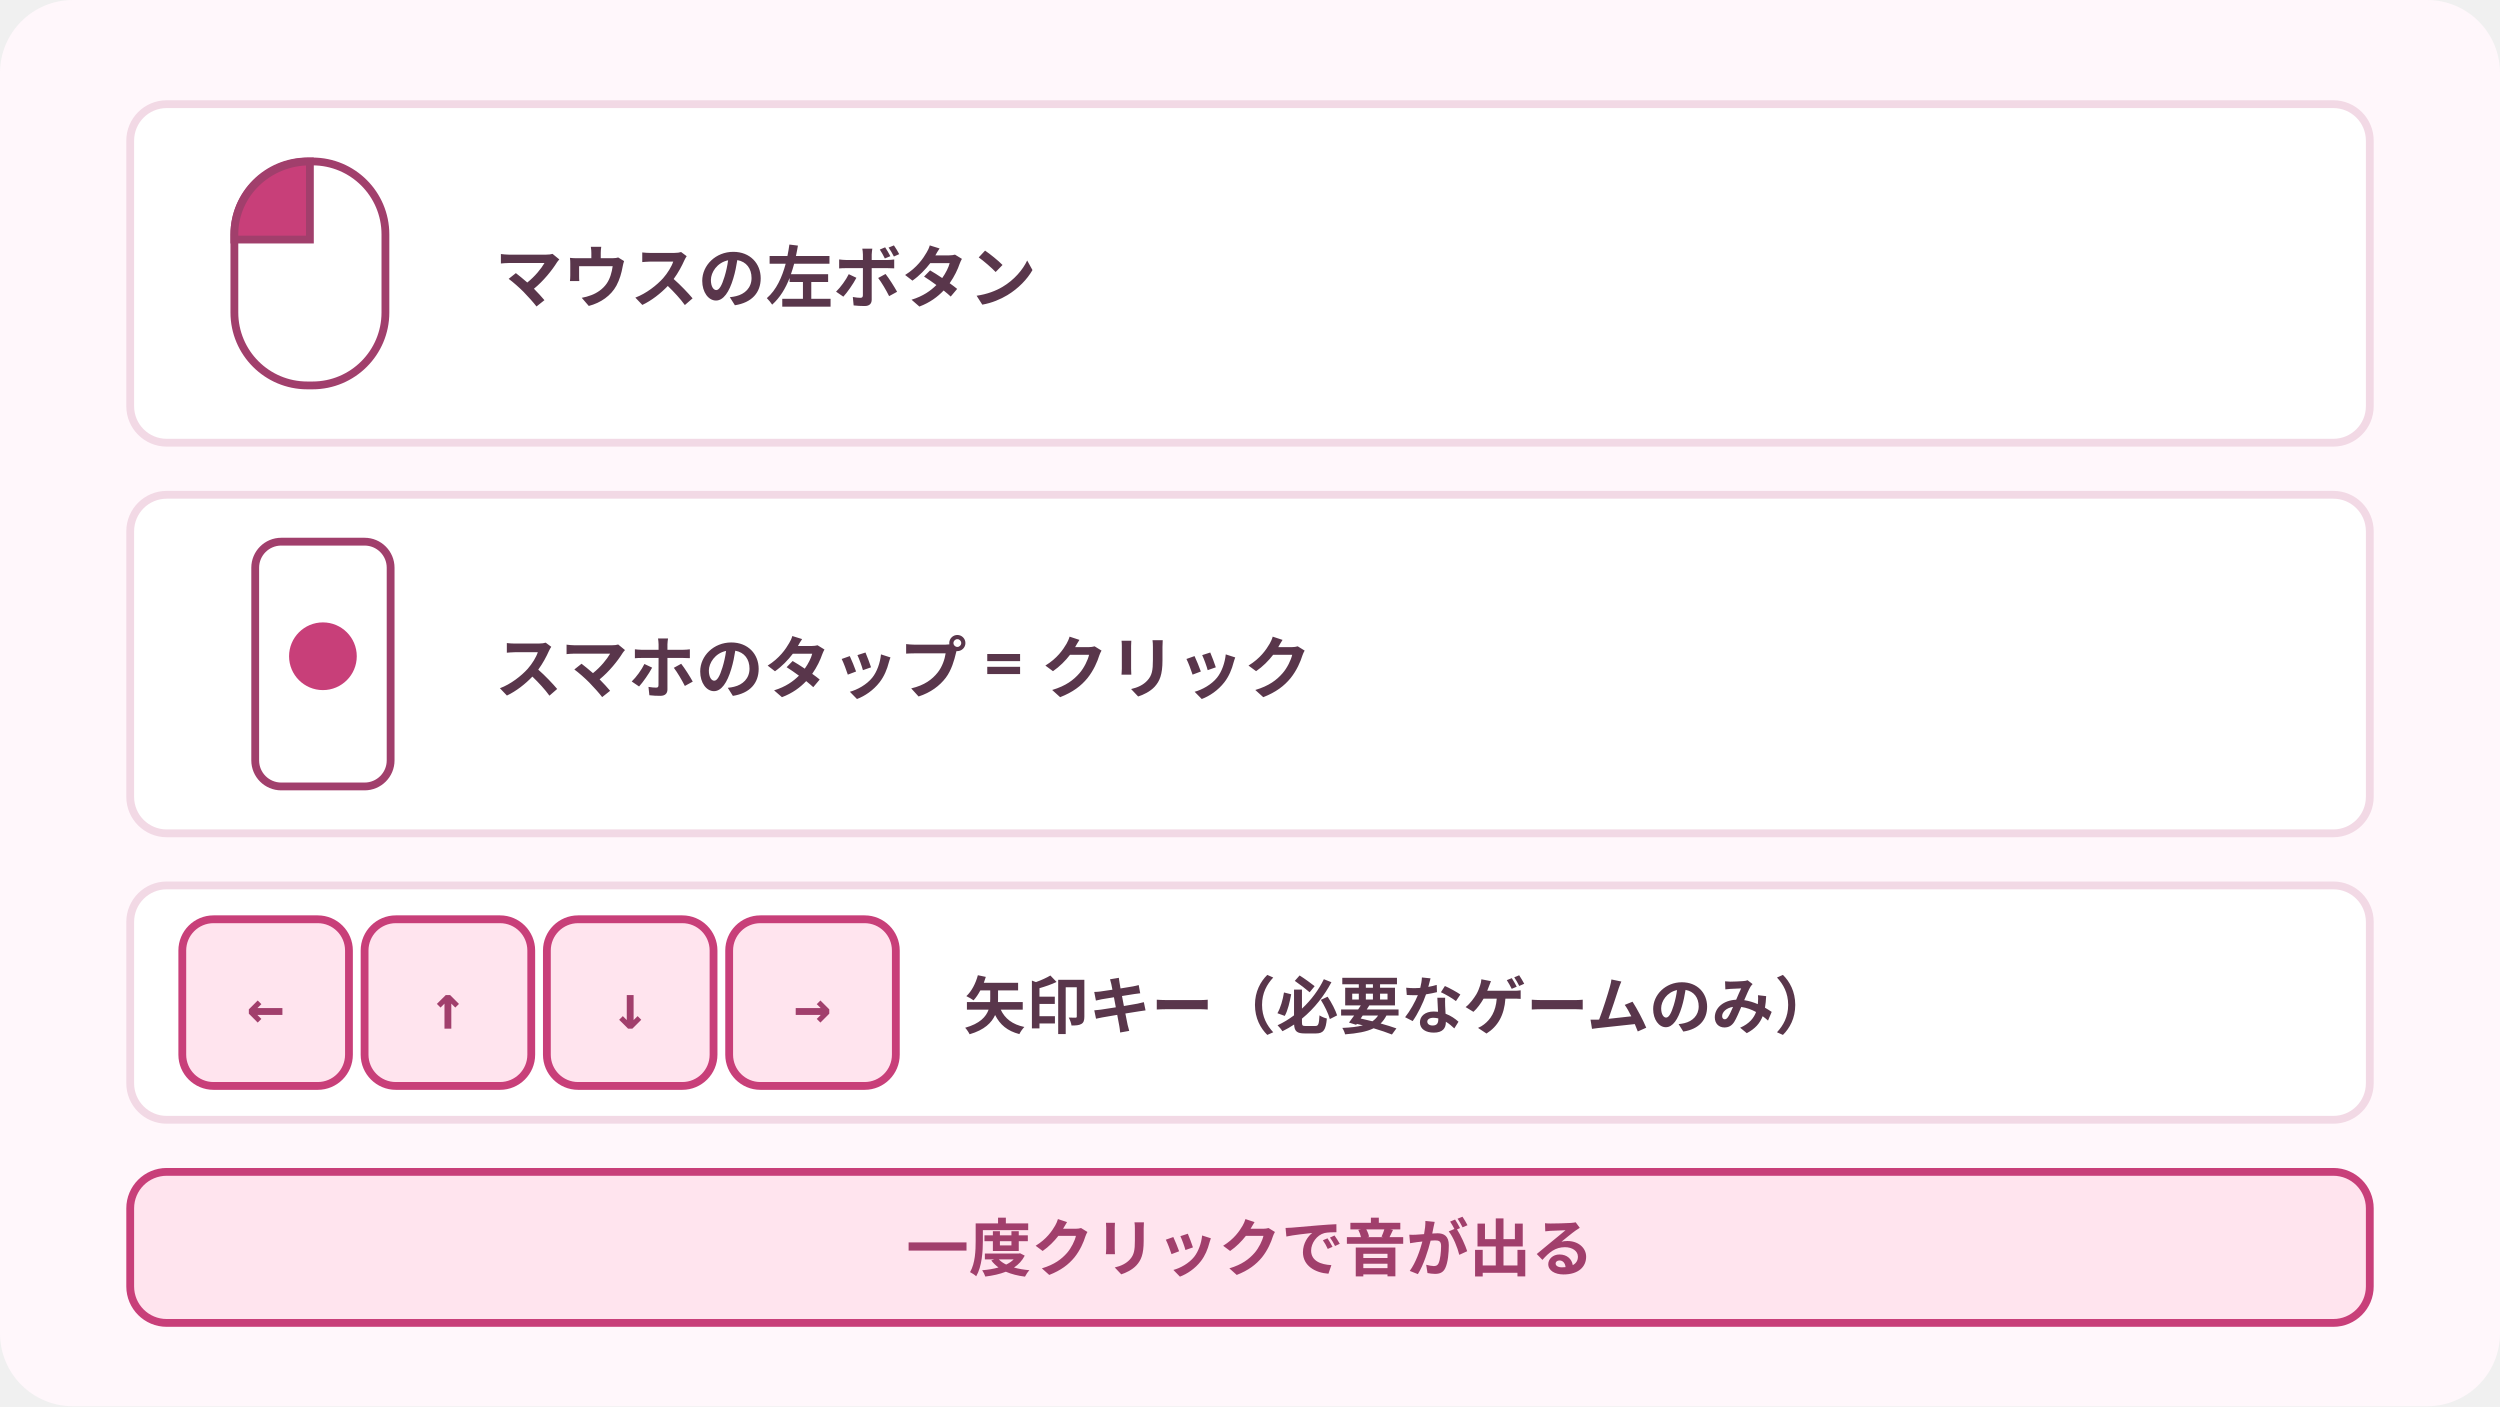
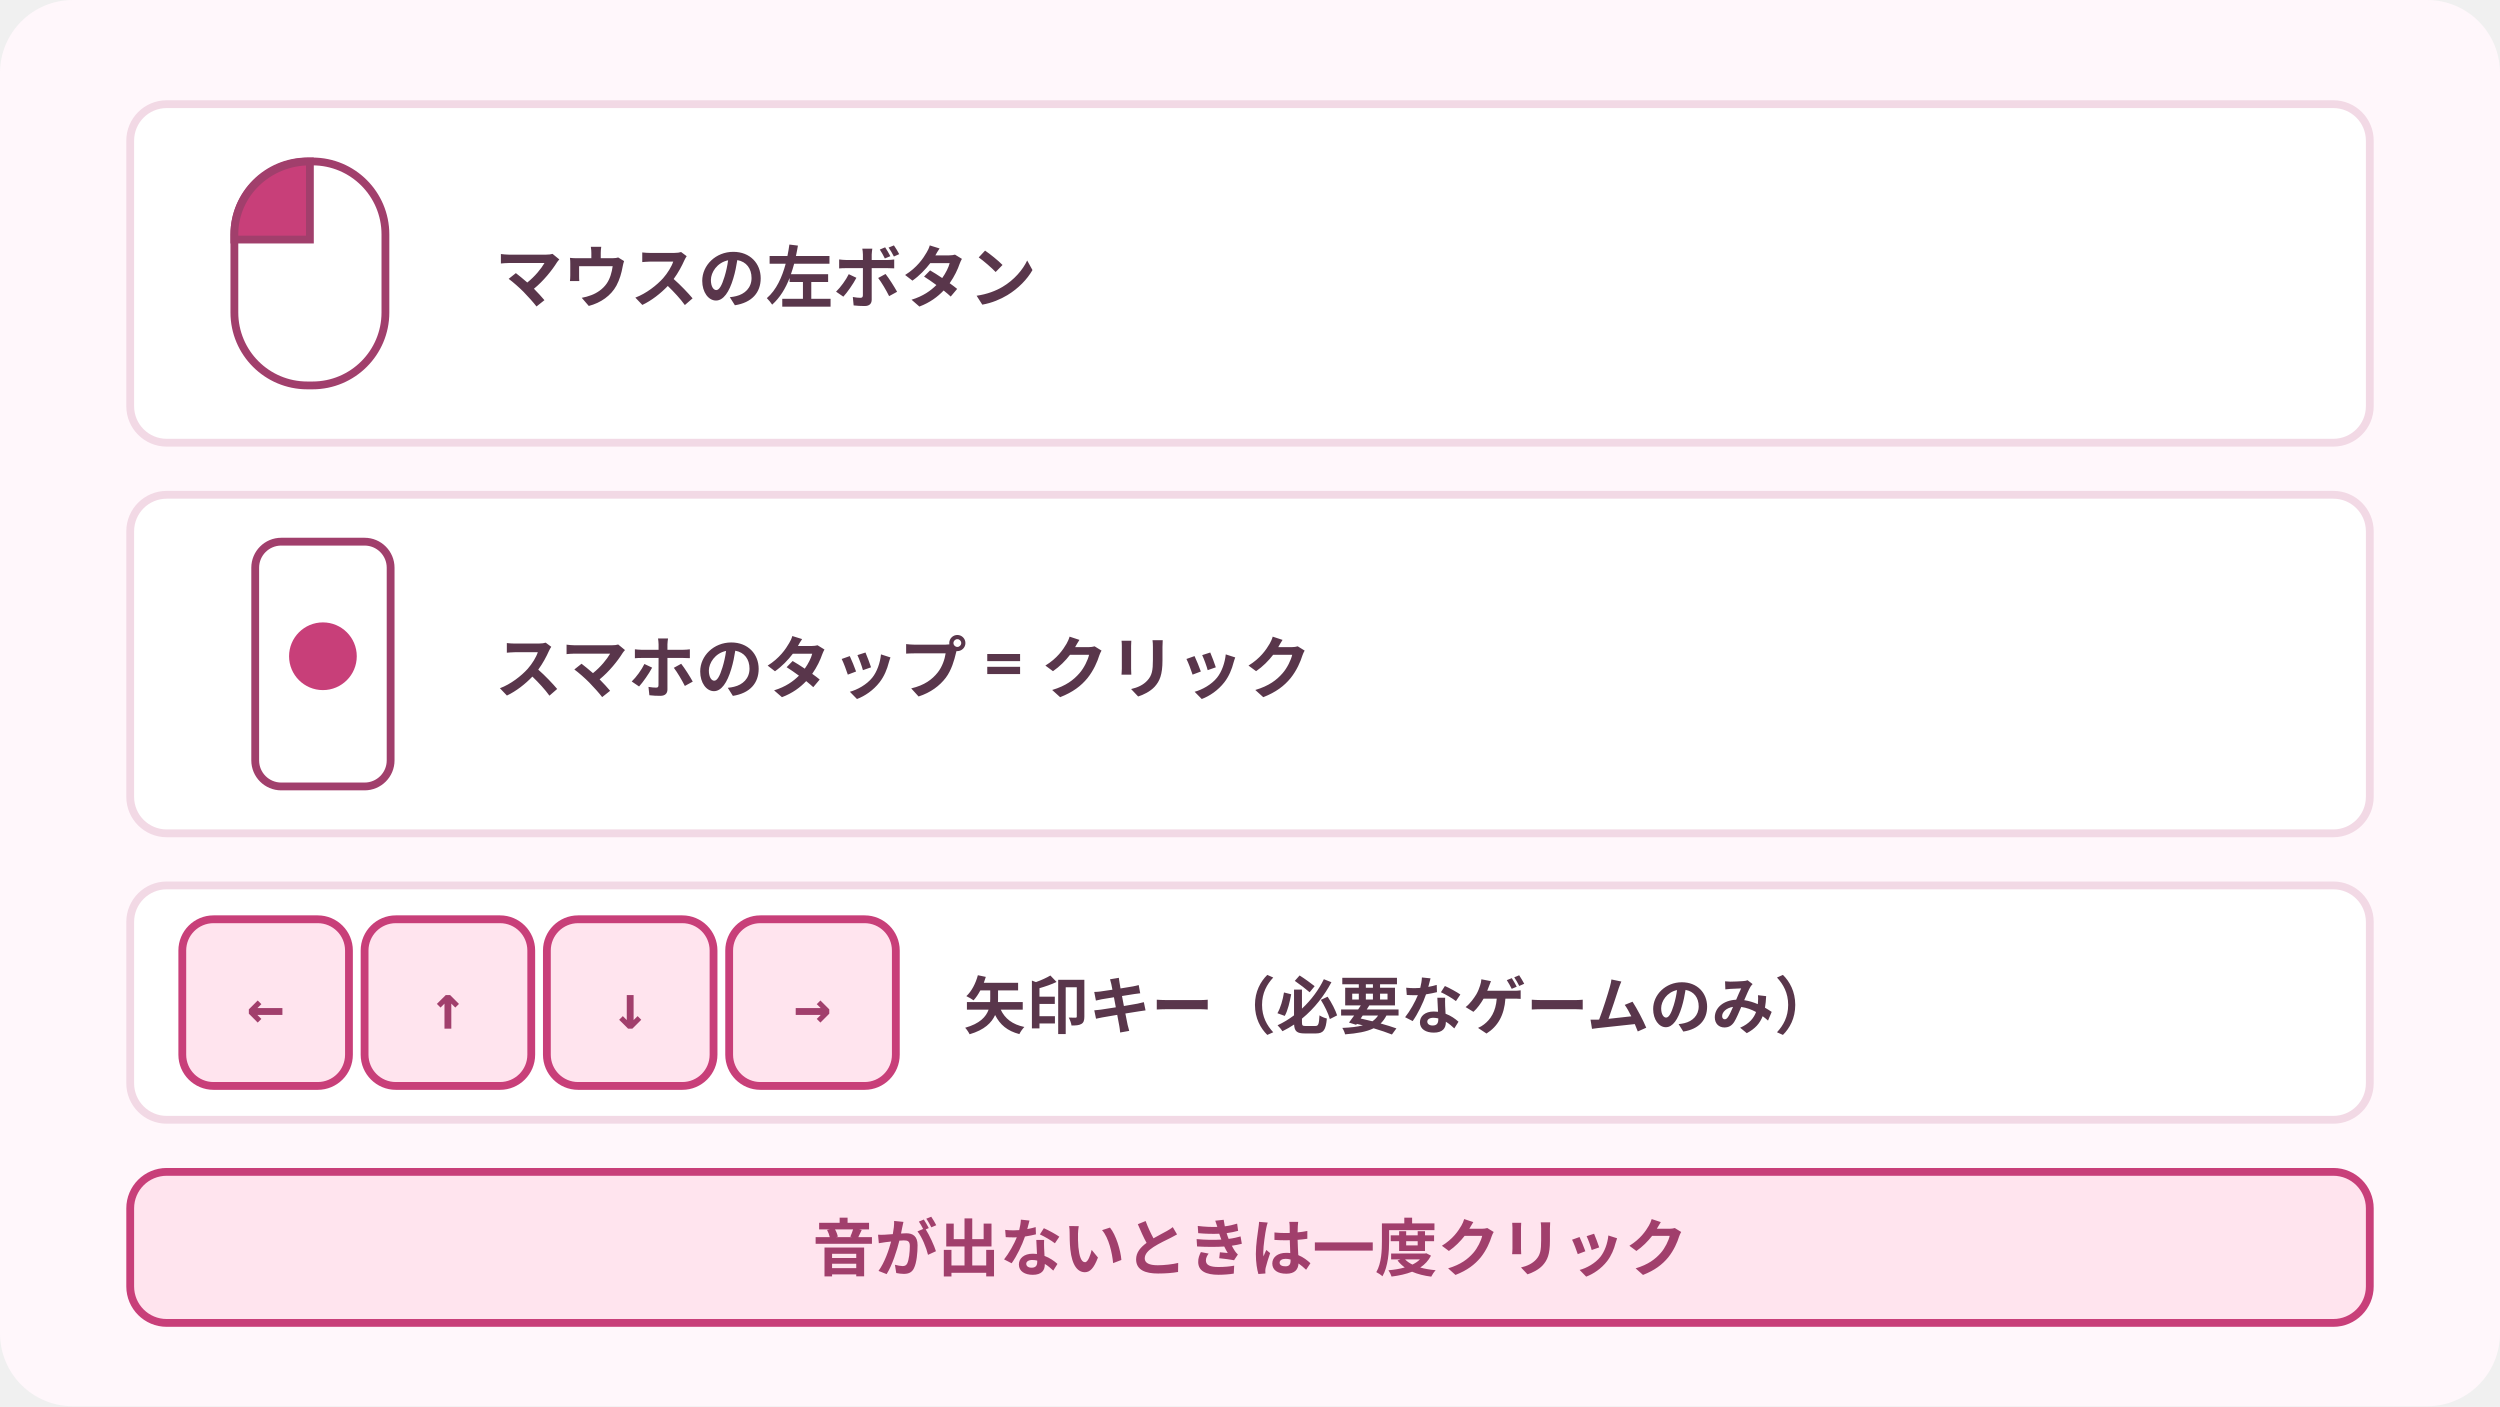
<svg xmlns="http://www.w3.org/2000/svg" viewBox="0 0 960 540" role="img" aria-label="Flash ファイルでのマウス、タッチ、キーボードの使い方です。">
  <rect width="960" height="540" rx="28" fill="#fff7fb" />
  <rect x="50" y="40" width="860" height="130" rx="14" fill="#ffffff" stroke="#f2d9e5" stroke-width="3" />
  <rect x="90" y="62" width="58" height="86" rx="28" fill="#ffffff" stroke="#a13f6c" stroke-width="3" />
  <path d="M90 92 V90 A29 28 0 0 1 119 62 V92 Z" fill="#c83f79" stroke="#a13f6c" stroke-width="3" />
  <text x="190" y="116" fill="#59364b" font-size="26" font-weight="700" text-anchor="start" font-family="system-ui,'PingFang SC','Noto Sans SC','Hiragino Sans',sans-serif">マウスの左ボタン</text>
  <rect x="50" y="190" width="860" height="130" rx="14" fill="#ffffff" stroke="#f2d9e5" stroke-width="3" />
  <rect x="98" y="208" width="52" height="94" rx="10" fill="#ffffff" stroke="#a13f6c" stroke-width="3" />
  <circle cx="124" cy="252" r="13" fill="#c83f79" />
  <text x="190" y="266" fill="#59364b" font-size="26" font-weight="700" text-anchor="start" font-family="system-ui,'PingFang SC','Noto Sans SC','Hiragino Sans',sans-serif">スマホのタップ = クリック</text>
  <rect x="50" y="340" width="860" height="90" rx="14" fill="#ffffff" stroke="#f2d9e5" stroke-width="3" />
  <rect x="70" y="353" width="64" height="64" rx="12" fill="#ffe4ee" stroke="#c83f79" stroke-width="3" />
  <text x="102.0" y="395" fill="#a13f6c" font-size="24" font-weight="700" text-anchor="middle" font-family="ui-monospace,Menlo,Consolas,monospace">←</text>
  <rect x="140" y="353" width="64" height="64" rx="12" fill="#ffe4ee" stroke="#c83f79" stroke-width="3" />
  <text x="172.0" y="395" fill="#a13f6c" font-size="24" font-weight="700" text-anchor="middle" font-family="ui-monospace,Menlo,Consolas,monospace">↑</text>
  <rect x="210" y="353" width="64" height="64" rx="12" fill="#ffe4ee" stroke="#c83f79" stroke-width="3" />
  <text x="242.0" y="395" fill="#a13f6c" font-size="24" font-weight="700" text-anchor="middle" font-family="ui-monospace,Menlo,Consolas,monospace">↓</text>
  <rect x="280" y="353" width="64" height="64" rx="12" fill="#ffe4ee" stroke="#c83f79" stroke-width="3" />
  <text x="312.0" y="395" fill="#a13f6c" font-size="24" font-weight="700" text-anchor="middle" font-family="ui-monospace,Menlo,Consolas,monospace">→</text>
  <text x="370" y="395" fill="#59364b" font-size="24" font-weight="700" text-anchor="start" font-family="system-ui,'PingFang SC','Noto Sans SC','Hiragino Sans',sans-serif">矢印キー（必要なゲームのみ）</text>
  <rect x="50" y="450" width="860" height="58" rx="14" fill="#ffe4ee" stroke="#c83f79" stroke-width="3" />
-   <text x="480" y="488" fill="#a13f6c" font-size="24" font-weight="700" text-anchor="middle" font-family="system-ui,'PingFang SC','Noto Sans SC','Hiragino Sans',sans-serif">一度クリックで音が出る</text>
+   <text x="480" y="488" fill="#a13f6c" font-size="24" font-weight="700" text-anchor="middle" font-family="system-ui,'PingFang SC','Noto Sans SC','Hiragino Sans',sans-serif">音が出ないときは一度クリック</text>
</svg>
